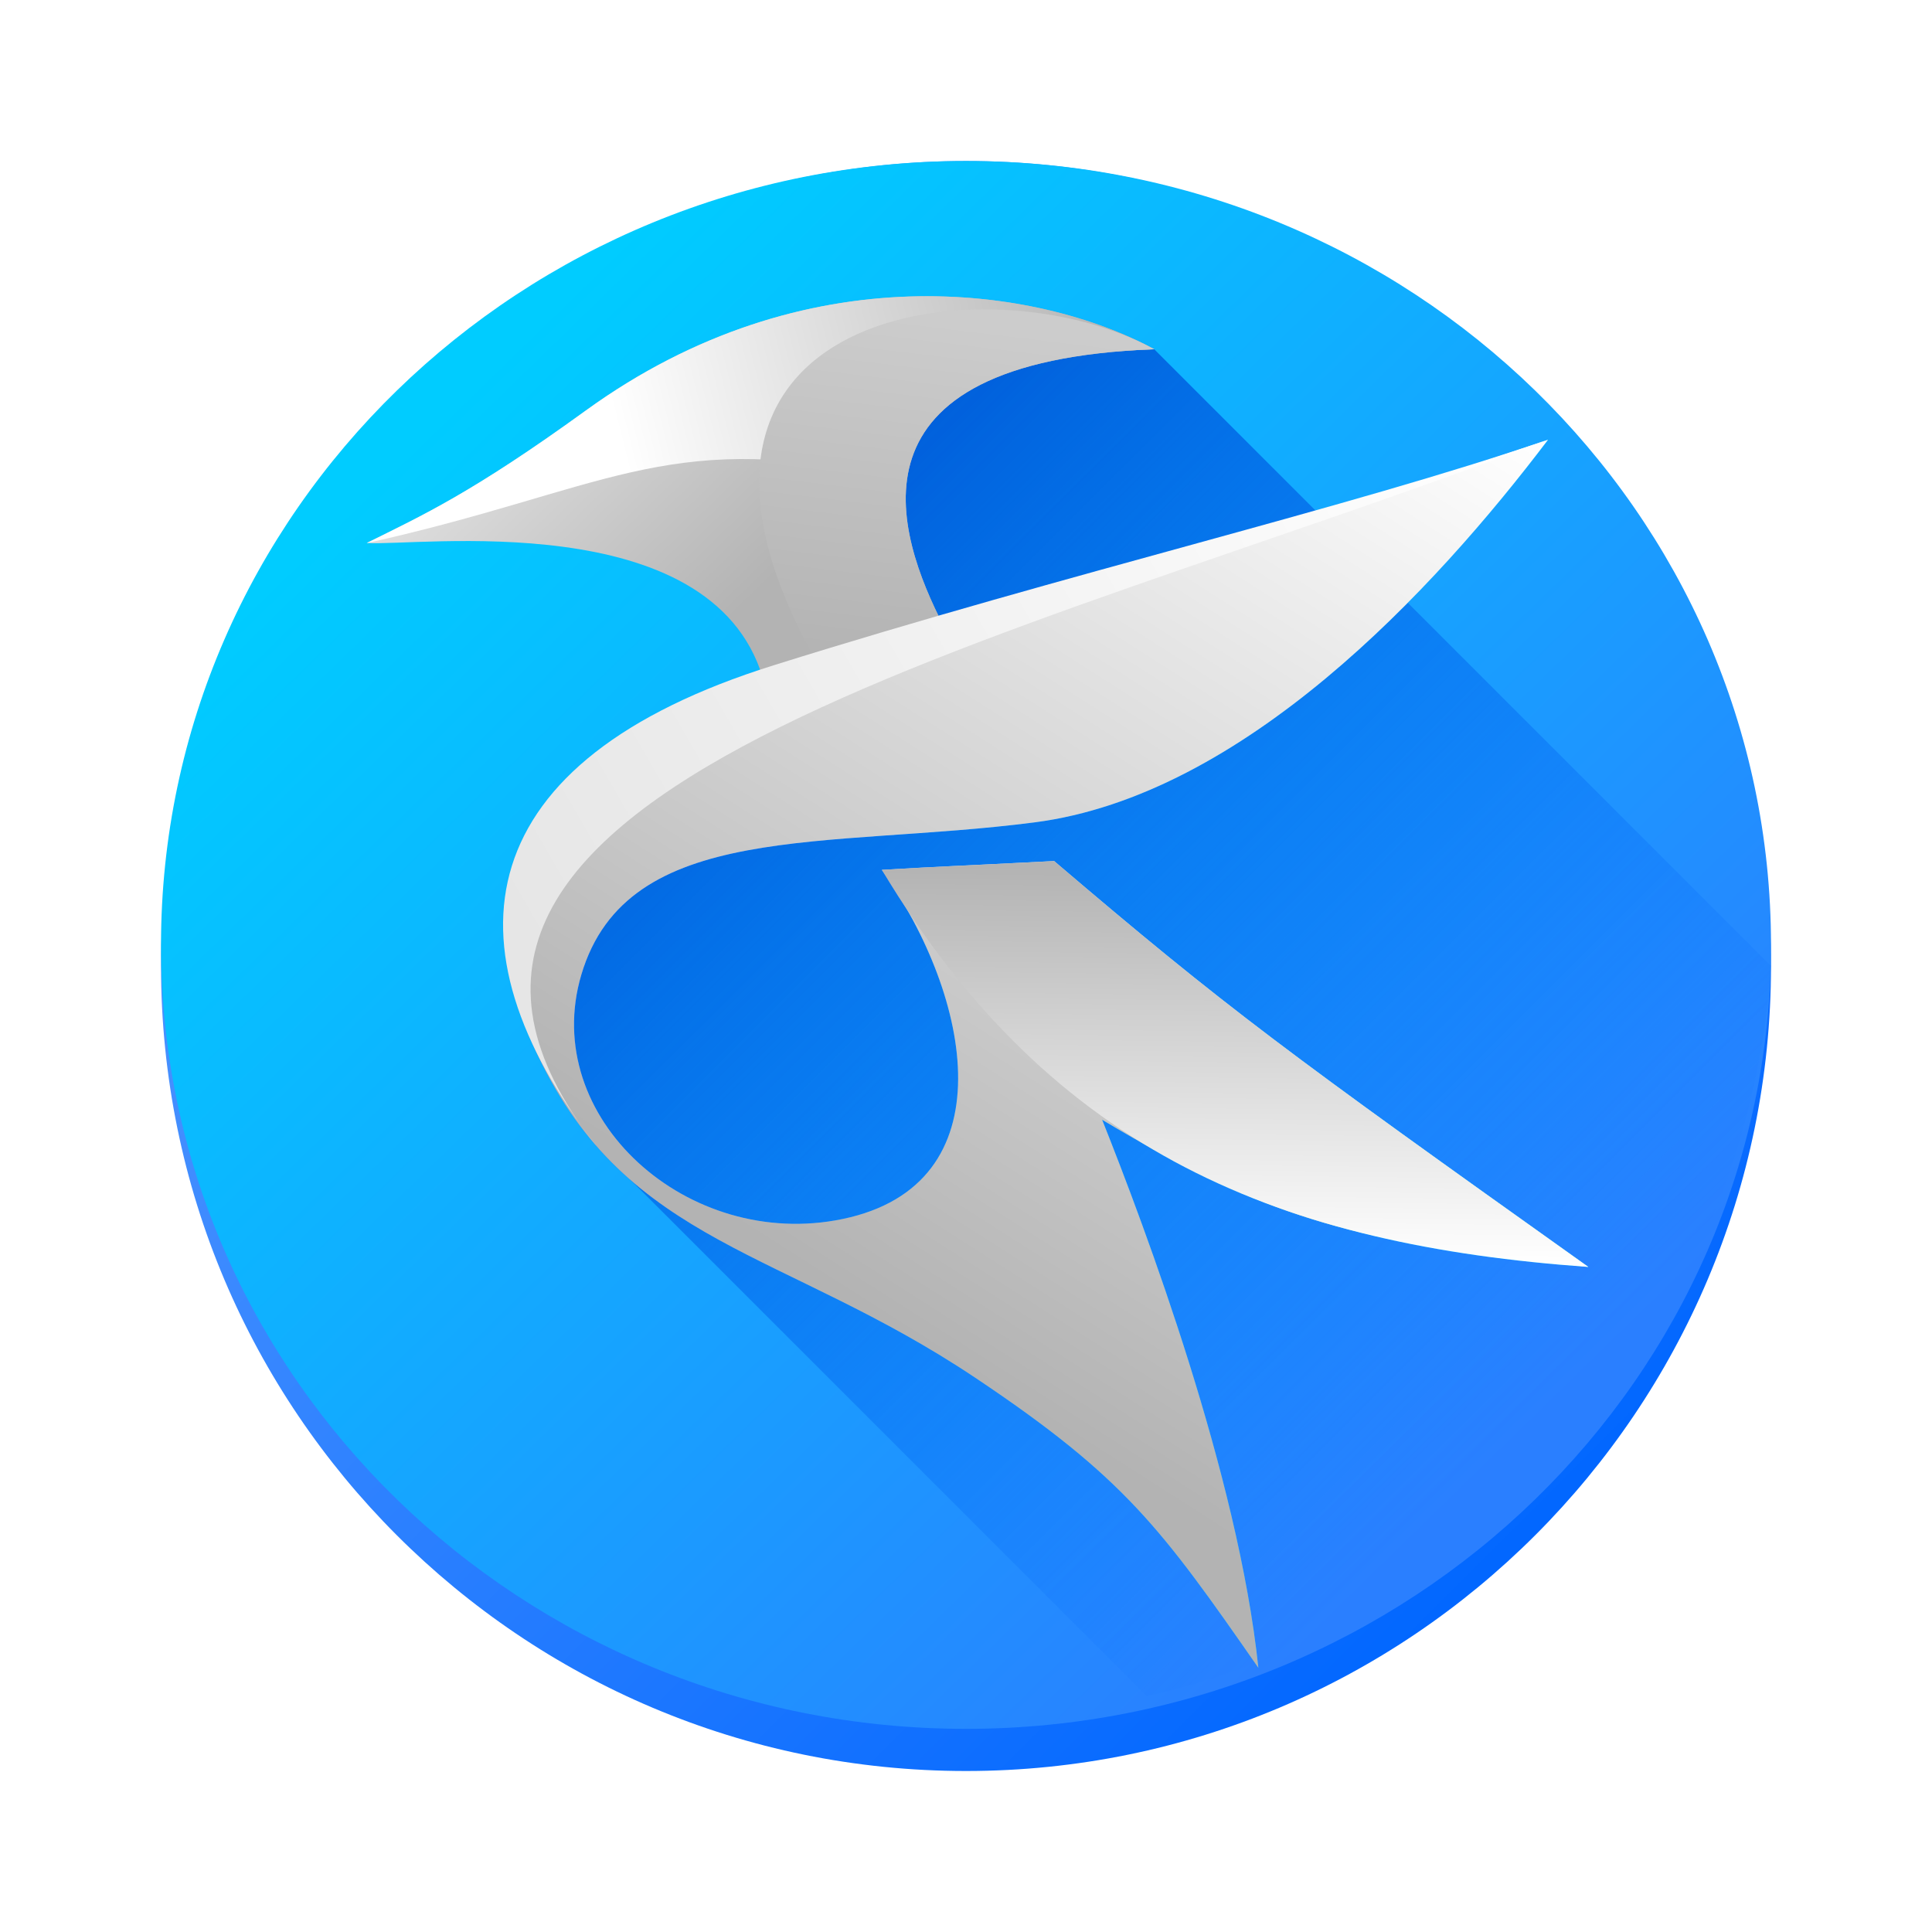
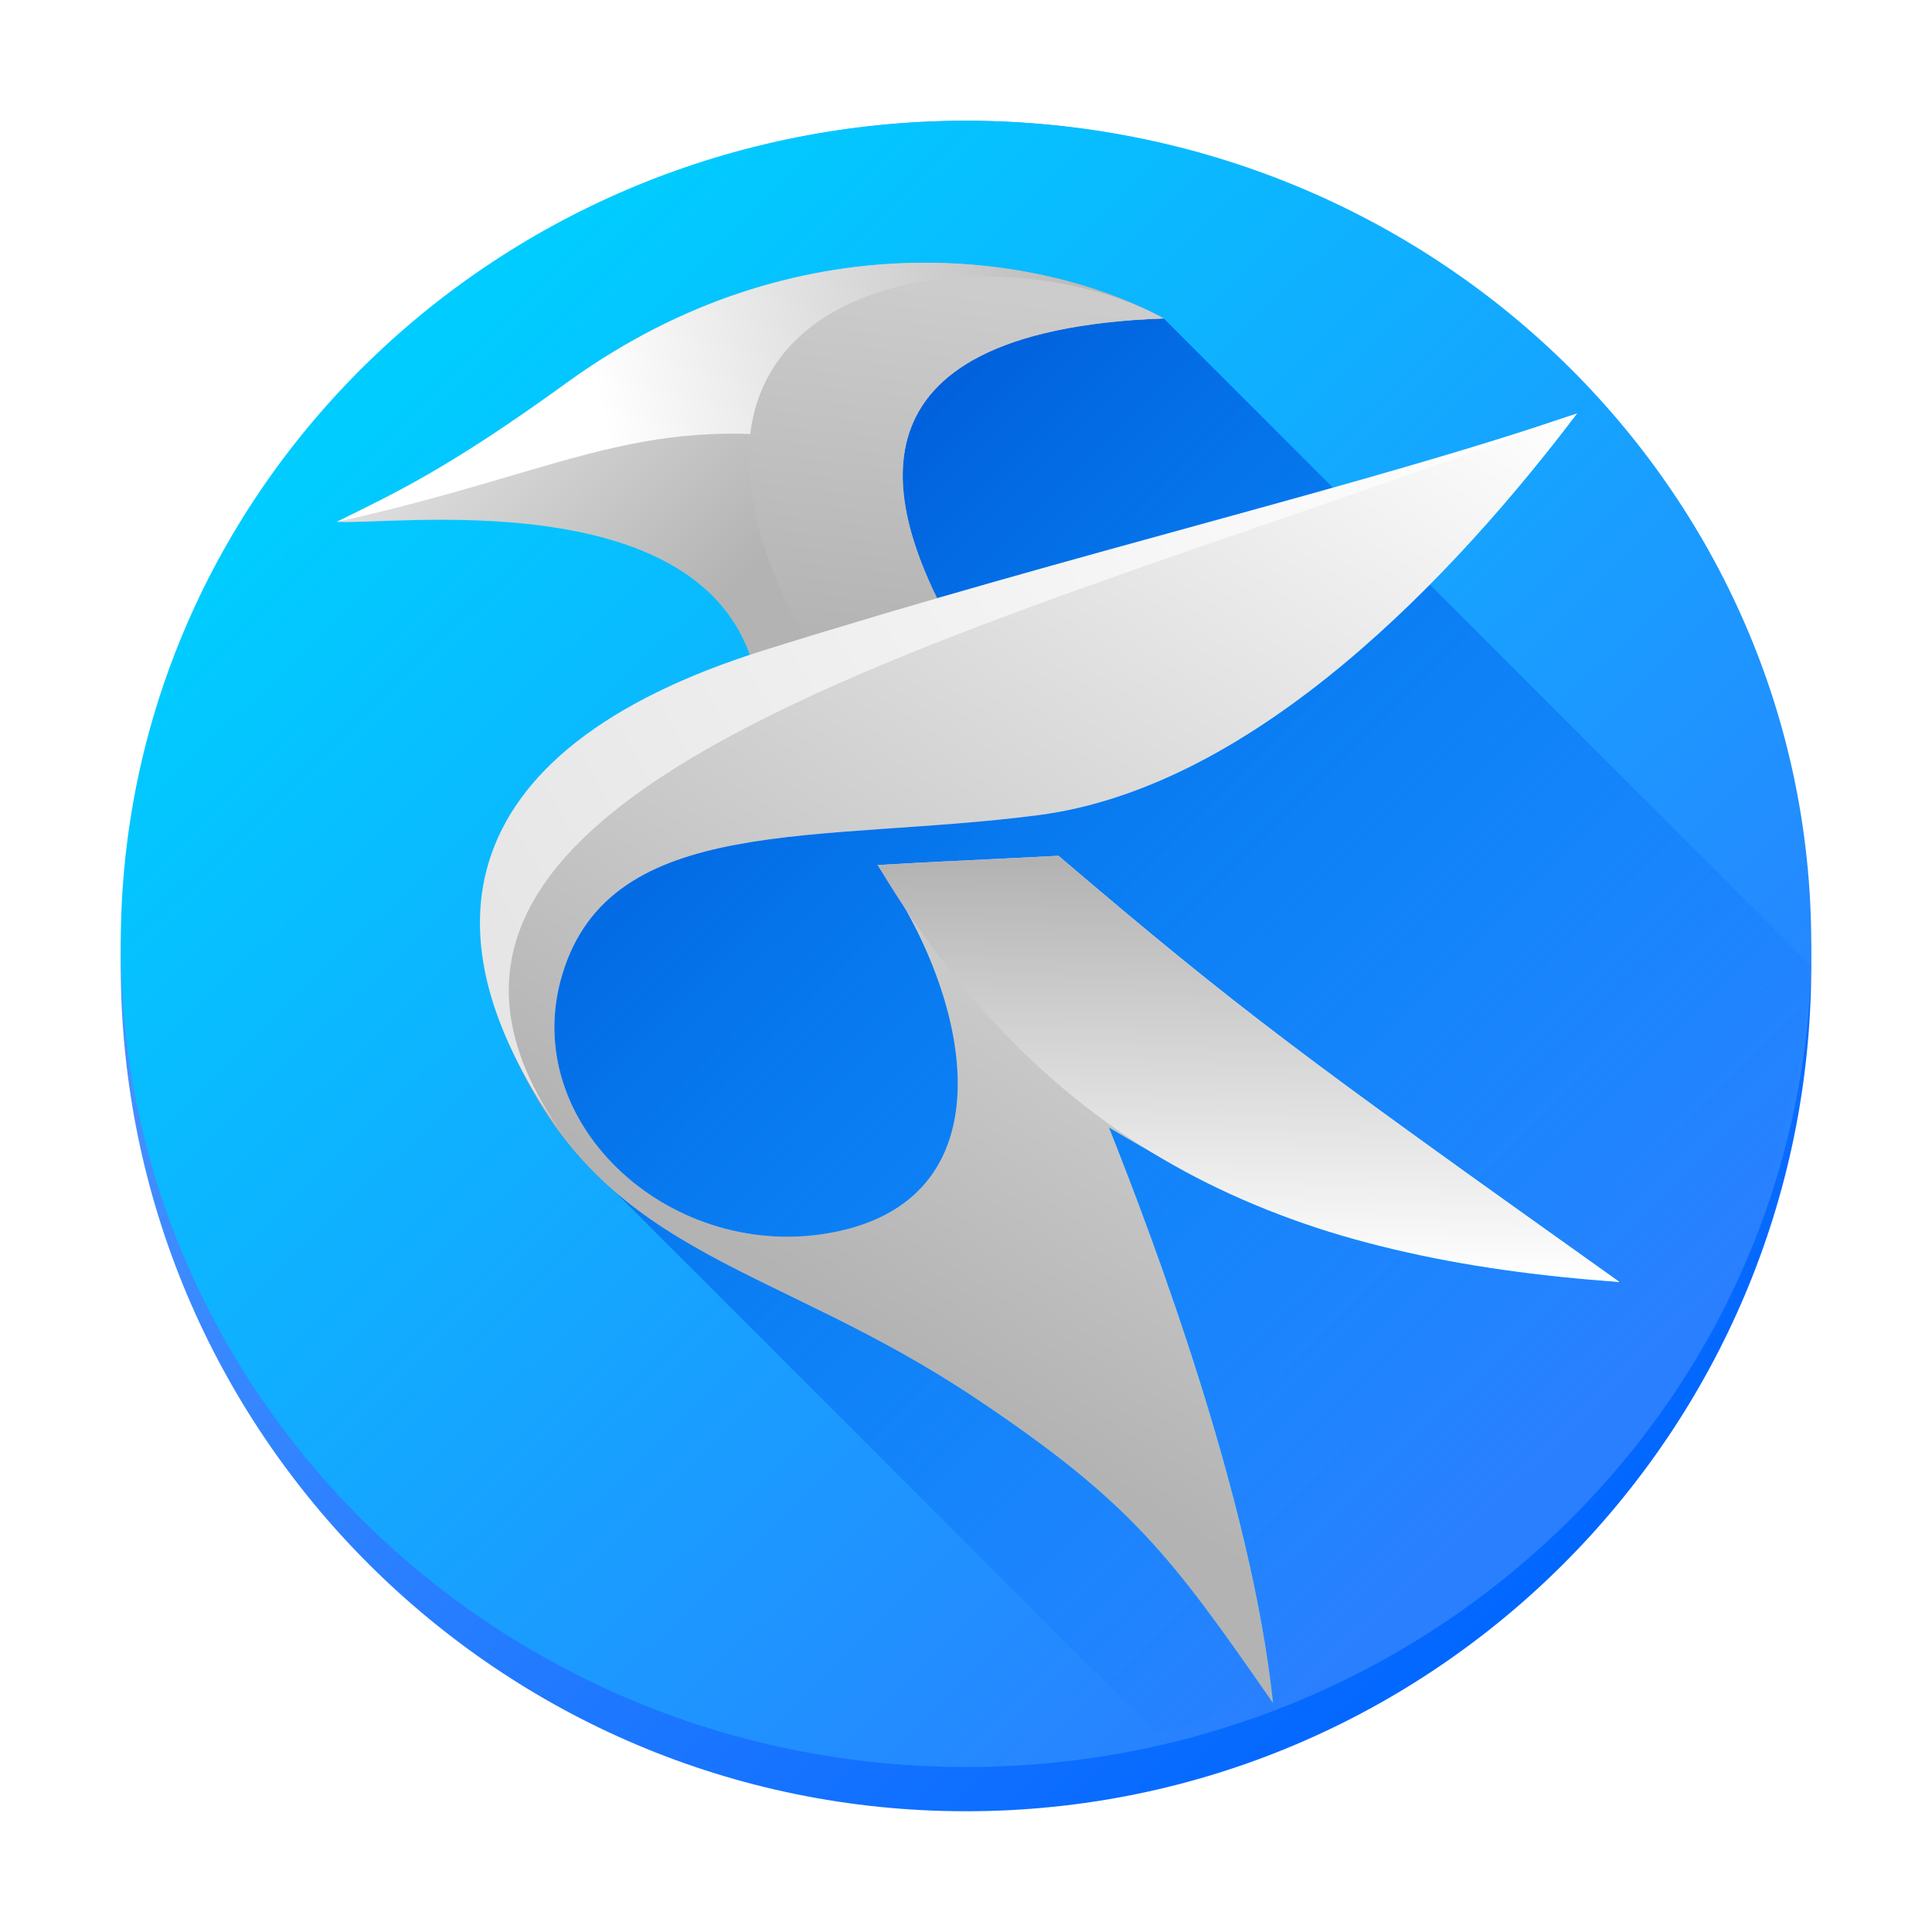
- <svg xmlns="http://www.w3.org/2000/svg" xmlns:xlink="http://www.w3.org/1999/xlink" viewBox="0 0 48 48">
+ <svg xmlns="http://www.w3.org/2000/svg" xmlns:xlink="http://www.w3.org/1999/xlink" viewBox="0 0 48 48" version="1.1" id="svg3402">
+   <defs id="defs3406" />
  <linearGradient id="a">
-     <stop stop-color="#2a7fff" offset="0" />
-     <stop stop-color="#0cf" offset="1" />
+     <stop stop-color="#2a7fff" offset="0" id="stop3327" />
+     <stop stop-color="#0cf" offset="1" id="stop3329" />
  </linearGradient>
  <linearGradient id="b" x1="80.723" x2="141.405" y1="192.156" y2="252.838" gradientUnits="userSpaceOnUse">
-     <stop stop-color="#0055d4" offset="0" />
-     <stop stop-color="#06f" stop-opacity="0" offset="1" />
+     <stop stop-color="#0055d4" offset="0" id="stop3332" />
+     <stop stop-color="#06f" stop-opacity="0" offset="1" id="stop3334" />
  </linearGradient>
  <linearGradient id="c" x1="61.163" x2="64.928" y1="105.11" y2="109.045" gradientUnits="userSpaceOnUse">
-     <stop stop-color="#e6e6e6" offset="0" />
-     <stop stop-color="#b3b3b3" offset="1" />
+     <stop stop-color="#e6e6e6" offset="0" id="stop3337" />
+     <stop stop-color="#b3b3b3" offset="1" id="stop3339" />
  </linearGradient>
  <linearGradient id="d" x1="77.167" x2="64.372" y1="115.715" y2="112.004" gradientUnits="userSpaceOnUse">
-     <stop stop-color="#0cf" offset="0" />
-     <stop stop-color="#2a7fff" offset="1" />
+     <stop stop-color="#0cf" offset="0" id="stop3342" />
+     <stop stop-color="#2a7fff" offset="1" id="stop3344" />
  </linearGradient>
  <linearGradient id="e" x1="68.707" x2="75.819" y1="113.065" y2="117.913" gradientUnits="userSpaceOnUse" xlink:href="#a" />
  <linearGradient id="f">
-     <stop stop-color="#fff" offset="0" />
-     <stop stop-color="#b3b3b3" offset="1" />
+     <stop stop-color="#fff" offset="0" id="stop3348" />
+     <stop stop-color="#b3b3b3" offset="1" id="stop3350" />
  </linearGradient>
  <linearGradient id="g" x1="77.401" x2="68.67" y1="106.368" y2="120.358" gradientUnits="userSpaceOnUse" xlink:href="#f" />
  <linearGradient id="h" x1="68.229" x2="68.164" y1="112.732" y2="118.555" gradientUnits="userSpaceOnUse">
-     <stop stop-color="#b3b3b3" offset="0" />
-     <stop stop-color="#fff" offset="1" />
+     <stop stop-color="#b3b3b3" offset="0" id="stop3354" />
+     <stop stop-color="#fff" offset="1" id="stop3356" />
  </linearGradient>
  <linearGradient id="i" x1="63.367" x2="71.136" y1="106.865" y2="104.89" gradientUnits="userSpaceOnUse" xlink:href="#f" />
  <linearGradient id="j" x1="66.951" x2="66.336" y1="104.461" y2="109.668" gradientUnits="userSpaceOnUse">
-     <stop stop-color="#ccc" offset="0" />
-     <stop stop-color="#b3b3b3" offset="1" />
+     <stop stop-color="#ccc" offset="0" id="stop3360" />
+     <stop stop-color="#b3b3b3" offset="1" id="stop3362" />
  </linearGradient>
  <linearGradient id="k" x1="62.961" x2="77.488" y1="115.883" y2="107.314" gradientUnits="userSpaceOnUse">
-     <stop stop-color="#e6e6e6" offset="0" />
-     <stop stop-color="#fff" offset="1" />
+     <stop stop-color="#e6e6e6" offset="0" id="stop3365" />
+     <stop stop-color="#fff" offset="1" id="stop3367" />
  </linearGradient>
-   <linearGradient id="l" x1="220.306" x2="54.439" y1="207.919" y2="42.052" gradientTransform="matrix(.4464822 0 0 .4347945 59.66495 148.2603)" gradientUnits="userSpaceOnUse" xlink:href="#a" />
+   <linearGradient id="l" x1="220.306" x2="54.439" y1="207.919" y2="42.052" gradientTransform="matrix(0.4464822,0,0,0.4347945,59.66495,148.2603)" gradientUnits="userSpaceOnUse" xlink:href="#a" />
  <linearGradient id="m" x1="68.21" x2="148.521" y1="177.751" y2="258.061" gradientUnits="userSpaceOnUse">
-     <stop stop-color="#59f" offset="0" />
-     <stop stop-color="#06f" offset="1" />
+     <stop stop-color="#59f" offset="0" id="stop3371" />
+     <stop stop-color="#06f" offset="1" id="stop3373" />
  </linearGradient>
-   <g transform="matrix(.3583446 0 0 .3583446 -14.5889 -53.83445)">
-     <circle cx="107.687" cy="217.206" r="55.812" fill="url(#m)" stroke-width=".046" />
-     <ellipse cx="107.687" cy="215.745" rx="55.812" ry="54.351" fill="url(#l)" stroke-width=".045" />
-     <path d="m104.428 173.439c-3.175 21.389-11.196 24.897-26.928 45.509l4.507 10.666 38.212 38.213a55.812 55.812 0 0 0 43.28-50.621l-42.761-42.761z" fill="url(#b)" stroke-width=".046" />
-     <g transform="matrix(4.547575 0 0 4.648984 -203.9438 -313.7877)" stroke-width=".265">
-       <path d="m65.429 109.919c-.795-2.581-5.286-1.955-6.037-2.011.843-.409 1.604-.746 3.341-1.977 3.346-2.371 6.889-1.854 8.663-.912-4.85.18-3.926 2.765-3.212 4.127-.909.258-2.343.648-2.756.773z" fill="url(#c)" />
-       <path d="m77.401 106.368c-1.747 2.257-4.651 5.306-7.829 5.707-3.178.402-6.208-.043-6.91 2.272-.646 2.132 1.627 4.123 3.985 3.643 2.519-.513 1.975-3.305.597-5.207 1.046-.059.852-.043 2.626-.131 2.645 2.205 3.522 2.834 8.143 6.052-3.561-.365-4.857-.7-7.411-2.194.662 1.625 2.076 5.312 2.382 8.173-1.473-2.071-2.032-2.832-4.315-4.325-2.924-1.913-5.293-1.978-6.664-4.797-1.368-2.813.443-4.839 3.683-5.717 4.63-1.254 8.619-2.443 11.712-3.475z" fill="url(#d)" />
-       <path d="m67.245 112.784c1.046-.059.852-.043 2.626-.131 2.645 2.205 3.522 2.834 8.143 6.052-4.645-.325-8.159-1.665-10.769-5.921z" fill="url(#e)" />
-       <path d="m77.401 106.368c-1.747 2.257-4.651 5.306-7.829 5.707-3.178.402-6.208-.043-6.91 2.272-.646 2.132 1.627 4.123 3.985 3.643 2.519-.513 1.975-3.305.597-5.207 1.046-.059.852-.043 2.626-.131 2.645 2.205 3.522 2.834 8.143 6.052-3.561-.365-4.857-.7-7.411-2.194.662 1.625 2.076 5.312 2.382 8.173-1.473-2.071-2.032-2.832-4.315-4.325-2.924-1.913-5.293-1.978-6.664-4.797-1.368-2.813.443-4.839 3.683-5.717 4.63-1.254 8.619-2.443 11.712-3.475z" fill="url(#g)" />
-       <path d="m67.245 112.784c1.046-.059.852-.043 2.626-.131 2.645 2.205 3.522 2.834 8.143 6.052-4.645-.325-8.159-1.665-10.769-5.921z" fill="url(#h)" />
-       <path d="m59.392 107.909c.843-.409 1.604-.746 3.341-1.977 3.346-2.371 6.889-1.854 8.663-.912-4.85.18-4.225 1.126-4.243 1.867-3.223-.664-4.163.24-7.761 1.023z" fill="url(#i)" />
-       <path d="m71.397 105.019c-4.85.18-3.926 2.765-3.212 4.127-.566.161-1.179.344-1.936.54-3.053-5.321 2.656-6.013 5.148-4.667z" fill="url(#j)" />
-       <path d="m62.88 116.886c-2.373-2.989-1.935-5.73 2.712-7.153 4.586-1.405 8.716-2.332 11.809-3.365-8.347 3.111-18.8 5.19-14.522 10.518z" fill="url(#k)" />
+   <g transform="matrix(0.3762618,0,0,0.3762619,-16.51835,-57.72617)" id="g3400">
+     <circle cx="107.687" cy="217.206" r="55.812" fill="url(#m)" stroke-width="0.046" id="circle3376" style="fill:url(#m)" />
+     <ellipse cx="107.687" cy="215.745" rx="55.812" ry="54.351" fill="url(#l)" stroke-width="0.045" id="ellipse3378" style="fill:url(#l)" />
+     <path d="m 104.428,173.439 c -3.175,21.389 -11.196,24.897 -26.928,45.509 l 4.507,10.666 38.212,38.213 a 55.812,55.812 0 0 0 43.28,-50.621 l -42.761,-42.761 z" fill="url(#b)" stroke-width="0.046" id="path3380" style="fill:url(#b)" />
+     <g transform="matrix(4.547575,0,0,4.648984,-203.9438,-313.7877)" stroke-width="0.265" id="g3398">
+       <path d="m 65.429,109.919 c -0.795,-2.581 -5.286,-1.955 -6.037,-2.011 0.843,-0.409 1.604,-0.746 3.341,-1.977 3.346,-2.371 6.889,-1.854 8.663,-0.912 -4.85,0.18 -3.926,2.765 -3.212,4.127 -0.909,0.258 -2.343,0.648 -2.756,0.773 z" fill="url(#c)" id="path3382" style="fill:url(#c)" />
+       <path d="m 77.401,106.368 c -1.747,2.257 -4.651,5.306 -7.829,5.707 -3.178,0.402 -6.208,-0.043 -6.91,2.272 -0.646,2.132 1.627,4.123 3.985,3.643 2.519,-0.513 1.975,-3.305 0.597,-5.207 1.046,-0.059 0.852,-0.043 2.626,-0.131 2.645,2.205 3.522,2.834 8.143,6.052 -3.561,-0.365 -4.857,-0.7 -7.411,-2.194 0.662,1.625 2.076,5.312 2.382,8.173 -1.473,-2.071 -2.032,-2.832 -4.315,-4.325 -2.924,-1.913 -5.293,-1.978 -6.664,-4.797 -1.368,-2.813 0.443,-4.839 3.683,-5.717 4.63,-1.254 8.619,-2.443 11.712,-3.475 z" fill="url(#d)" id="path3384" style="fill:url(#d)" />
+       <path d="m 67.245,112.784 c 1.046,-0.059 0.852,-0.043 2.626,-0.131 2.645,2.205 3.522,2.834 8.143,6.052 -4.645,-0.325 -8.159,-1.665 -10.769,-5.921 z" fill="url(#e)" id="path3386" style="fill:url(#e)" />
+       <path d="m 77.401,106.368 c -1.747,2.257 -4.651,5.306 -7.829,5.707 -3.178,0.402 -6.208,-0.043 -6.91,2.272 -0.646,2.132 1.627,4.123 3.985,3.643 2.519,-0.513 1.975,-3.305 0.597,-5.207 1.046,-0.059 0.852,-0.043 2.626,-0.131 2.645,2.205 3.522,2.834 8.143,6.052 -3.561,-0.365 -4.857,-0.7 -7.411,-2.194 0.662,1.625 2.076,5.312 2.382,8.173 -1.473,-2.071 -2.032,-2.832 -4.315,-4.325 -2.924,-1.913 -5.293,-1.978 -6.664,-4.797 -1.368,-2.813 0.443,-4.839 3.683,-5.717 4.63,-1.254 8.619,-2.443 11.712,-3.475 z" fill="url(#g)" id="path3388" style="fill:url(#g)" />
+       <path d="m 67.245,112.784 c 1.046,-0.059 0.852,-0.043 2.626,-0.131 2.645,2.205 3.522,2.834 8.143,6.052 -4.645,-0.325 -8.159,-1.665 -10.769,-5.921 z" fill="url(#h)" id="path3390" style="fill:url(#h)" />
+       <path d="m 59.392,107.909 c 0.843,-0.409 1.604,-0.746 3.341,-1.977 3.346,-2.371 6.889,-1.854 8.663,-0.912 -4.85,0.18 -4.225,1.126 -4.243,1.867 -3.223,-0.664 -4.163,0.24 -7.761,1.023 z" fill="url(#i)" id="path3392" style="fill:url(#i)" />
+       <path d="m 71.397,105.019 c -4.85,0.18 -3.926,2.765 -3.212,4.127 -0.566,0.161 -1.179,0.344 -1.936,0.54 -3.053,-5.321 2.656,-6.013 5.148,-4.667 z" fill="url(#j)" id="path3394" style="fill:url(#j)" />
+       <path d="m 62.88,116.886 c -2.373,-2.989 -1.935,-5.73 2.712,-7.153 4.586,-1.405 8.716,-2.332 11.809,-3.365 -8.347,3.111 -18.8,5.19 -14.522,10.518 z" fill="url(#k)" id="path3396" style="fill:url(#k)" />
    </g>
  </g>
</svg>
